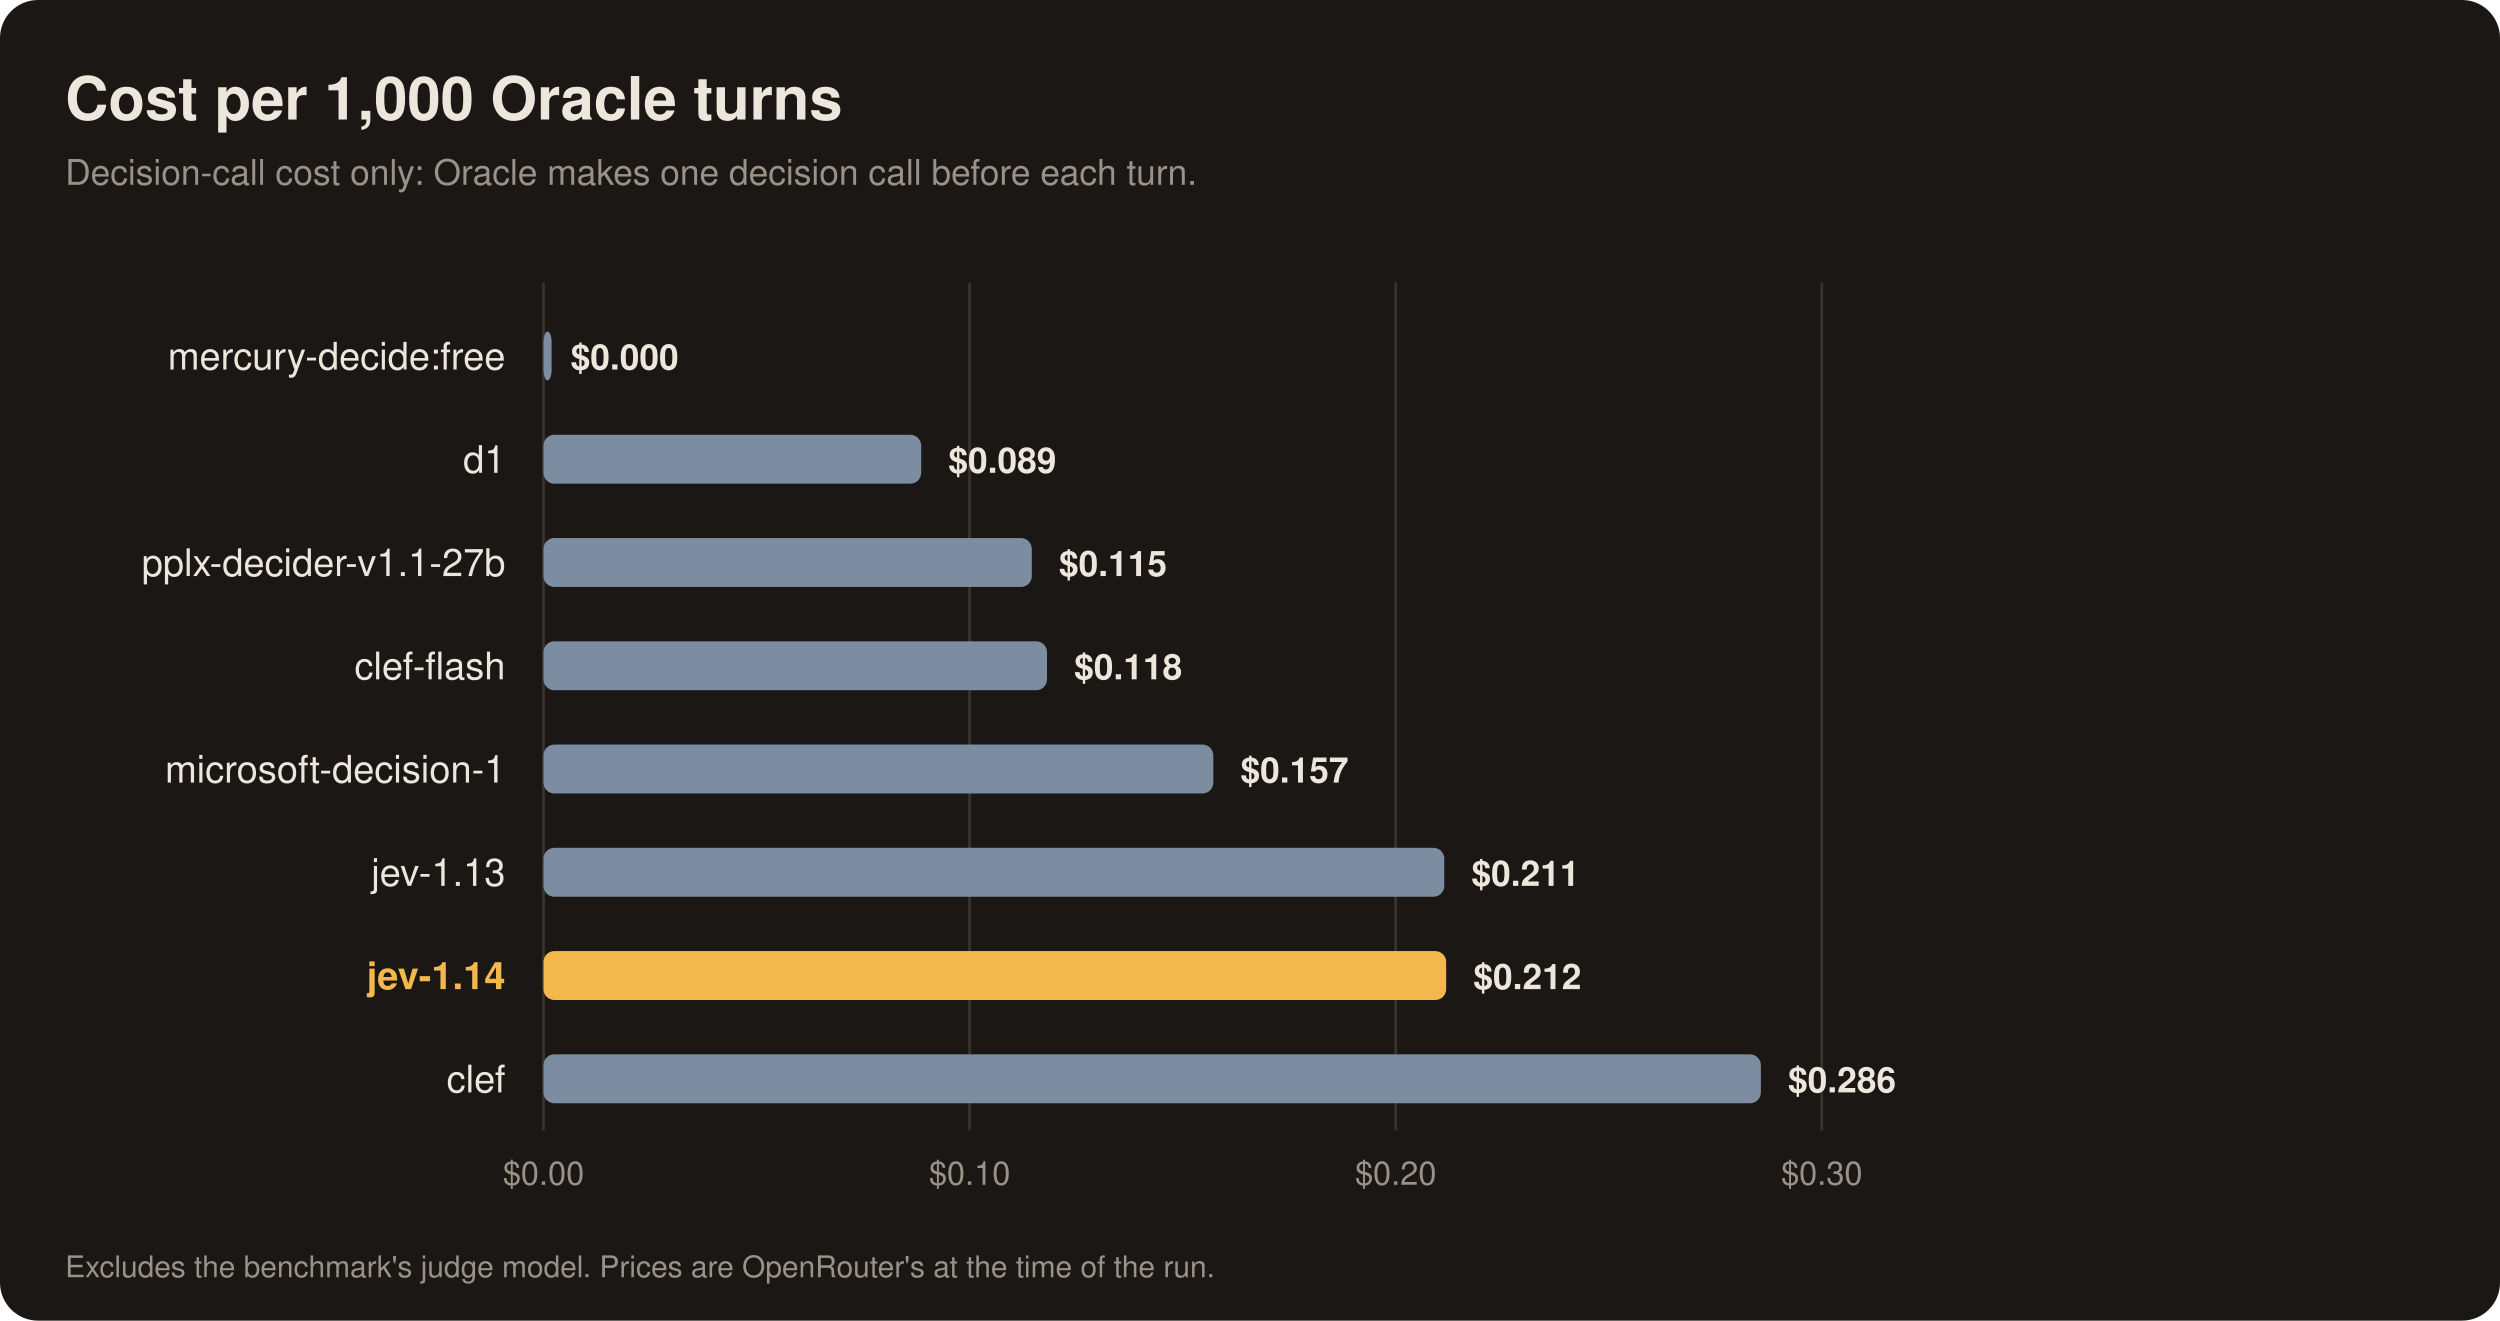
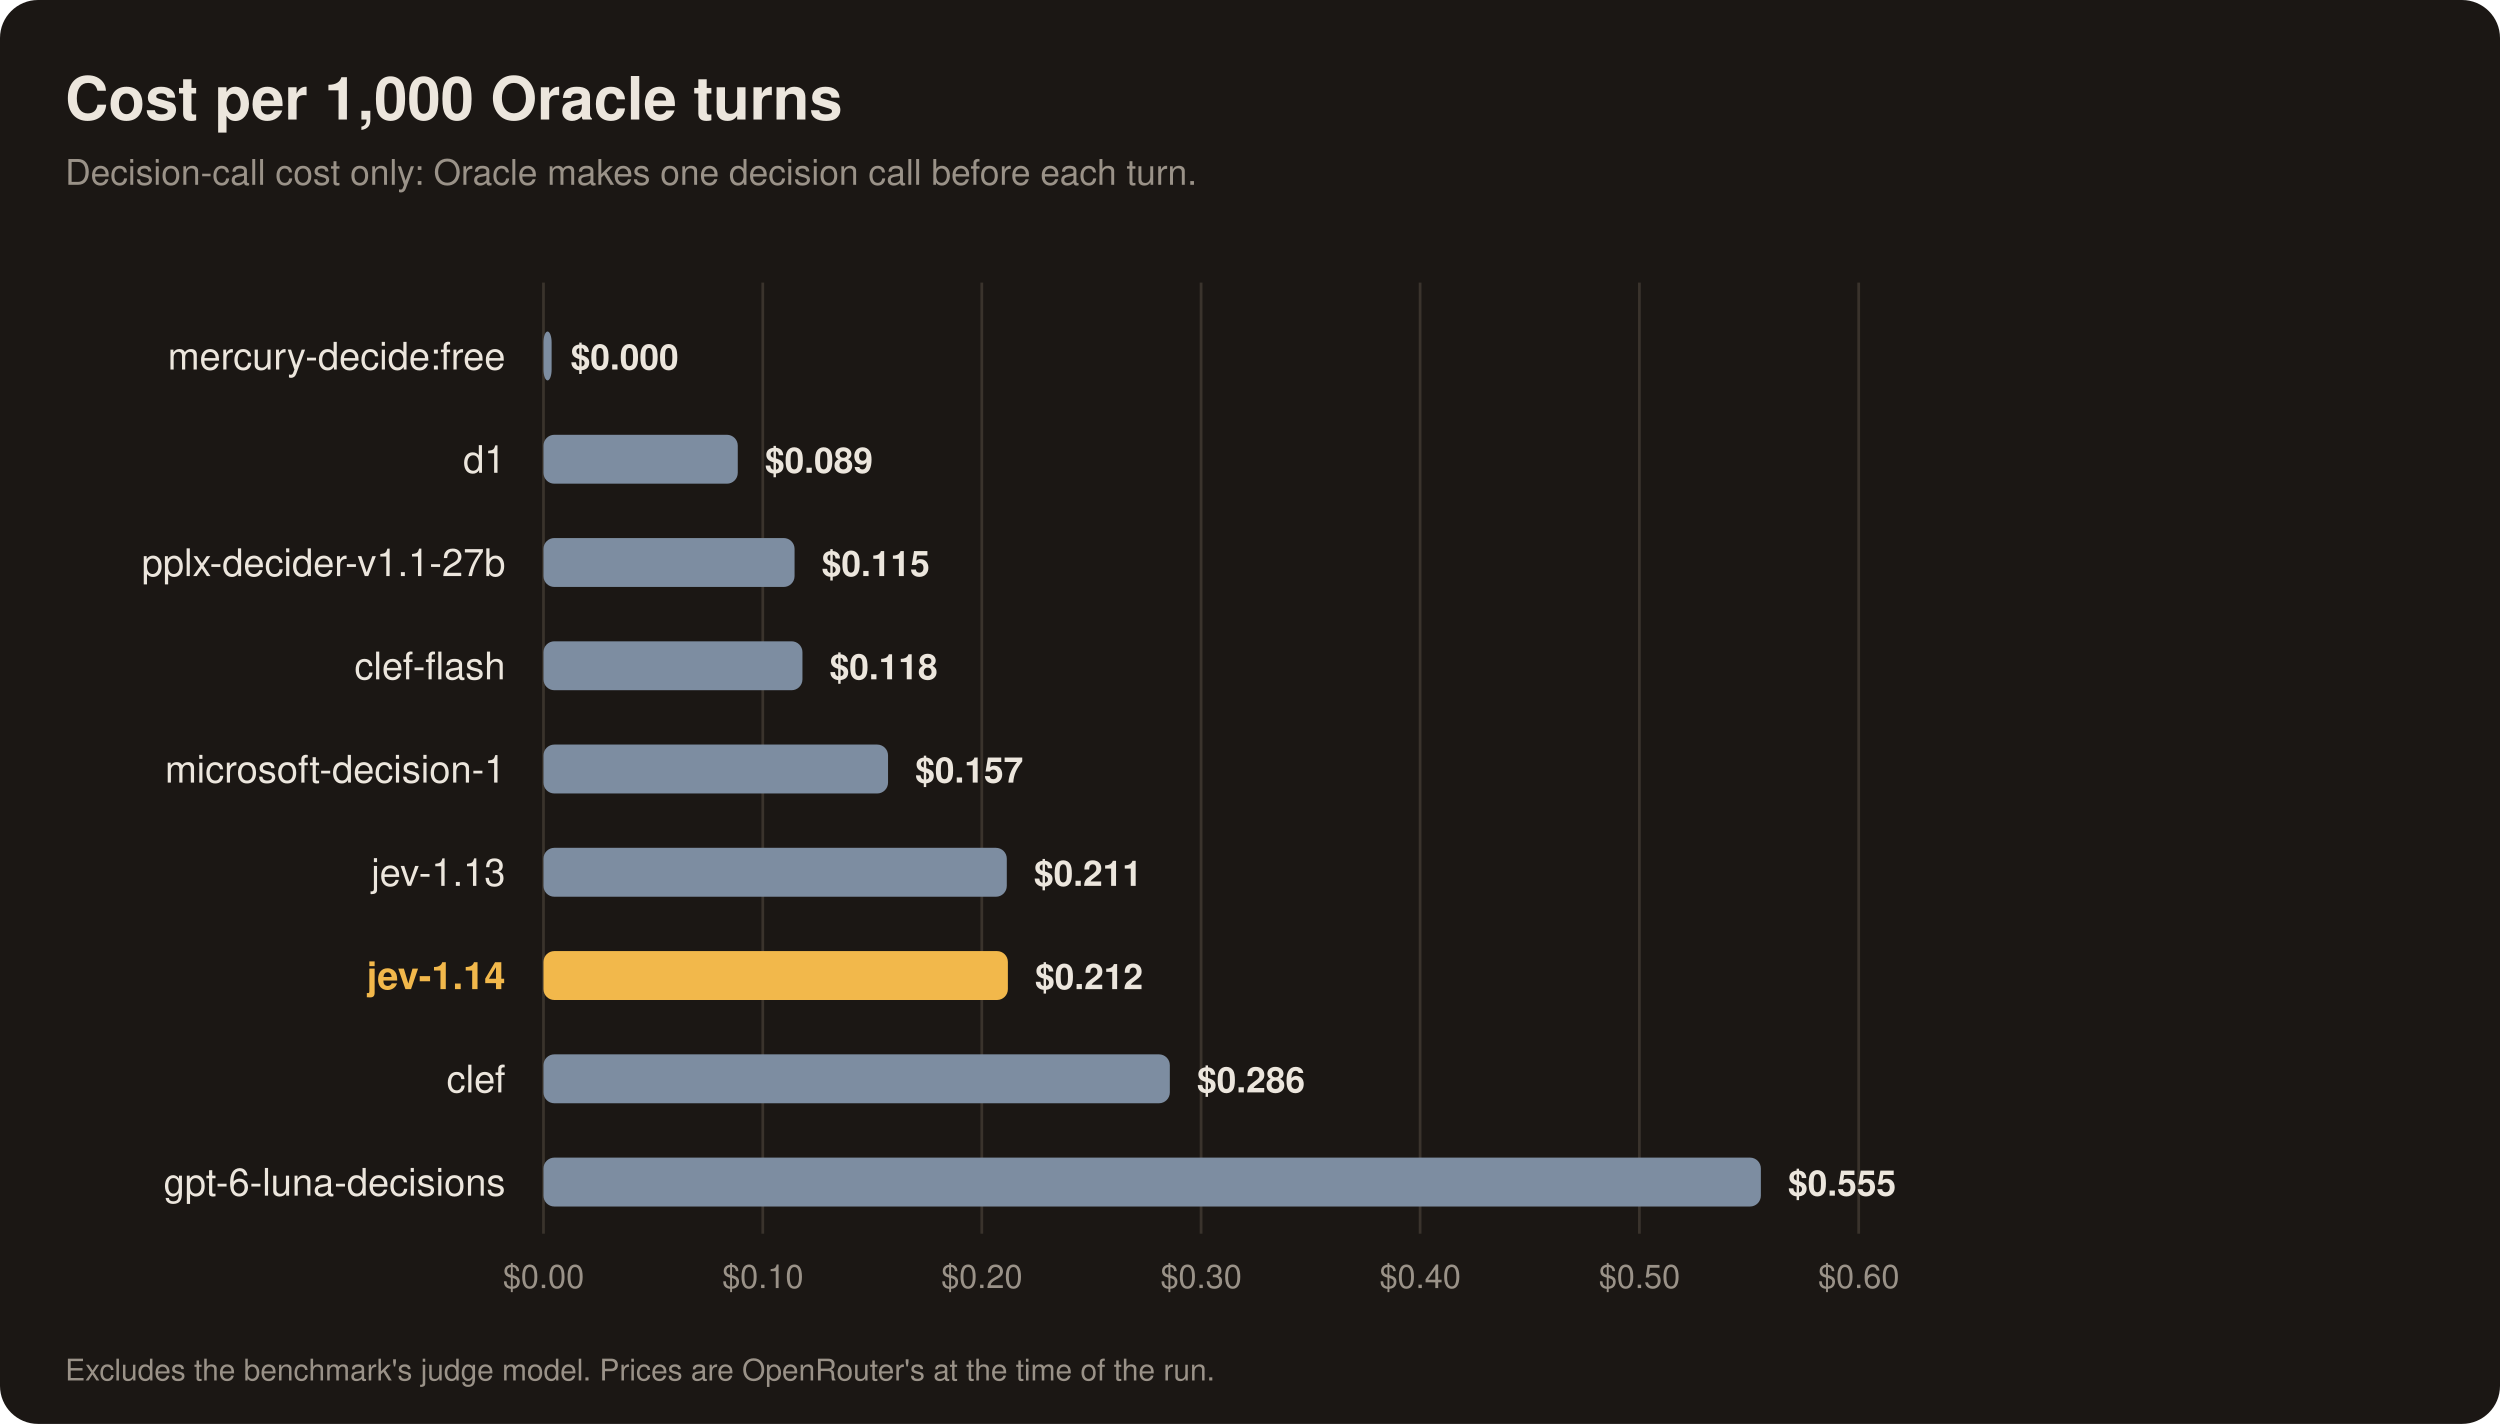
- <svg xmlns="http://www.w3.org/2000/svg" viewBox="0 0 920 486" width="920" role="img" aria-label="Cost per 1,000 Oracle turns" font-family="-apple-system,BlinkMacSystemFont,'Segoe UI',Helvetica,Arial,sans-serif">
-   <rect width="920" height="486" rx="14" fill="#1b1714" />
+ <svg xmlns="http://www.w3.org/2000/svg" viewBox="0 0 920 524" width="920" role="img" aria-label="Cost per 1,000 Oracle turns" font-family="-apple-system,BlinkMacSystemFont,'Segoe UI',Helvetica,Arial,sans-serif">
+   <rect width="920" height="524" rx="14" fill="#1b1714" />
  <text x="24.0" y="44.0" font-size="22" font-weight="700" fill="#ece6dd" text-anchor="start">Cost per 1,000 Oracle turns</text>
  <text x="24.0" y="68.0" font-size="13" font-weight="400" fill="#9a9288" text-anchor="start">Decision-call cost only: Oracle makes one decision call before each turn.</text>
-   <line x1="200.0" y1="104.0" x2="200.0" y2="416.0" stroke="#3a332c" stroke-width="1.0" />
-   <text x="200.0" y="436.0" font-size="12" font-weight="400" fill="#9a9288" text-anchor="middle">$0.00</text>
-   <line x1="356.8" y1="104.0" x2="356.8" y2="416.0" stroke="#3a332c" stroke-width="1.0" />
-   <text x="356.8" y="436.0" font-size="12" font-weight="400" fill="#9a9288" text-anchor="middle">$0.10</text>
-   <line x1="513.6" y1="104.0" x2="513.6" y2="416.0" stroke="#3a332c" stroke-width="1.0" />
-   <text x="513.6" y="436.0" font-size="12" font-weight="400" fill="#9a9288" text-anchor="middle">$0.20</text>
-   <line x1="670.4" y1="104.0" x2="670.4" y2="416.0" stroke="#3a332c" stroke-width="1.0" />
-   <text x="670.4" y="436.0" font-size="12" font-weight="400" fill="#9a9288" text-anchor="middle">$0.30</text>
+   <line x1="200.0" y1="104.0" x2="200.0" y2="454.0" stroke="#3a332c" stroke-width="1.0" />
+   <text x="200.0" y="474.0" font-size="12" font-weight="400" fill="#9a9288" text-anchor="middle">$0.00</text>
+   <line x1="280.7" y1="104.0" x2="280.7" y2="454.0" stroke="#3a332c" stroke-width="1.0" />
+   <text x="280.7" y="474.0" font-size="12" font-weight="400" fill="#9a9288" text-anchor="middle">$0.10</text>
+   <line x1="361.3" y1="104.0" x2="361.3" y2="454.0" stroke="#3a332c" stroke-width="1.0" />
+   <text x="361.3" y="474.0" font-size="12" font-weight="400" fill="#9a9288" text-anchor="middle">$0.20</text>
+   <line x1="442.0" y1="104.0" x2="442.0" y2="454.0" stroke="#3a332c" stroke-width="1.0" />
+   <text x="442.0" y="474.0" font-size="12" font-weight="400" fill="#9a9288" text-anchor="middle">$0.30</text>
+   <line x1="522.6" y1="104.0" x2="522.6" y2="454.0" stroke="#3a332c" stroke-width="1.0" />
+   <text x="522.6" y="474.0" font-size="12" font-weight="400" fill="#9a9288" text-anchor="middle">$0.40</text>
+   <line x1="603.3" y1="104.0" x2="603.3" y2="454.0" stroke="#3a332c" stroke-width="1.0" />
+   <text x="603.3" y="474.0" font-size="12" font-weight="400" fill="#9a9288" text-anchor="middle">$0.50</text>
+   <line x1="684.0" y1="104.0" x2="684.0" y2="454.0" stroke="#3a332c" stroke-width="1.0" />
+   <text x="684.0" y="474.0" font-size="12" font-weight="400" fill="#9a9288" text-anchor="middle">$0.60</text>
  <text x="186.0" y="136.0" font-size="14" font-weight="500" fill="#ece6dd" text-anchor="end">mercury-decide:free</text>
  <rect x="200.0" y="122.0" width="3.0" height="18.0" rx="4.0" fill="#7d8da1" />
  <text x="210.0" y="136.0" font-size="13" font-weight="600" fill="#ece6dd" text-anchor="start">$0.000</text>
  <text x="186.0" y="174.0" font-size="14" font-weight="500" fill="#ece6dd" text-anchor="end">d1</text>
-   <rect x="200.0" y="160.0" width="139.0" height="18.0" rx="4.0" fill="#7d8da1" />
-   <text x="349.0" y="174.0" font-size="13" font-weight="600" fill="#ece6dd" text-anchor="start">$0.089</text>
+   <rect x="200.0" y="160.0" width="71.5" height="18.0" rx="4.0" fill="#7d8da1" />
+   <text x="281.5" y="174.0" font-size="13" font-weight="600" fill="#ece6dd" text-anchor="start">$0.089</text>
  <text x="186.0" y="212.0" font-size="14" font-weight="500" fill="#ece6dd" text-anchor="end">pplx-decider-v1.1-27b</text>
-   <rect x="200.0" y="198.0" width="179.7" height="18.0" rx="4.0" fill="#7d8da1" />
-   <text x="389.7" y="212.0" font-size="13" font-weight="600" fill="#ece6dd" text-anchor="start">$0.115</text>
+   <rect x="200.0" y="198.0" width="92.4" height="18.0" rx="4.0" fill="#7d8da1" />
+   <text x="302.4" y="212.0" font-size="13" font-weight="600" fill="#ece6dd" text-anchor="start">$0.115</text>
  <text x="186.0" y="250.0" font-size="14" font-weight="500" fill="#ece6dd" text-anchor="end">clef-flash</text>
-   <rect x="200.0" y="236.0" width="185.3" height="18.0" rx="4.0" fill="#7d8da1" />
-   <text x="395.3" y="250.0" font-size="13" font-weight="600" fill="#ece6dd" text-anchor="start">$0.118</text>
+   <rect x="200.0" y="236.0" width="95.3" height="18.0" rx="4.0" fill="#7d8da1" />
+   <text x="305.3" y="250.0" font-size="13" font-weight="600" fill="#ece6dd" text-anchor="start">$0.118</text>
  <text x="186.0" y="288.0" font-size="14" font-weight="500" fill="#ece6dd" text-anchor="end">microsoft-decision-1</text>
-   <rect x="200.0" y="274.0" width="246.5" height="18.0" rx="4.0" fill="#7d8da1" />
-   <text x="456.5" y="288.0" font-size="13" font-weight="600" fill="#ece6dd" text-anchor="start">$0.157</text>
+   <rect x="200.0" y="274.0" width="126.8" height="18.0" rx="4.0" fill="#7d8da1" />
+   <text x="336.8" y="288.0" font-size="13" font-weight="600" fill="#ece6dd" text-anchor="start">$0.157</text>
  <text x="186.0" y="326.0" font-size="14" font-weight="500" fill="#ece6dd" text-anchor="end">jev-1.13</text>
-   <rect x="200.0" y="312.0" width="331.5" height="18.0" rx="4.0" fill="#7d8da1" />
-   <text x="541.5" y="326.0" font-size="13" font-weight="600" fill="#ece6dd" text-anchor="start">$0.211</text>
+   <rect x="200.0" y="312.0" width="170.5" height="18.0" rx="4.0" fill="#7d8da1" />
+   <text x="380.5" y="326.0" font-size="13" font-weight="600" fill="#ece6dd" text-anchor="start">$0.211</text>
  <text x="186.0" y="364.0" font-size="14" font-weight="700" fill="#f2b84b" text-anchor="end">jev-1.14</text>
-   <rect x="200.0" y="350.0" width="332.2" height="18.0" rx="4.0" fill="#f2b84b" />
-   <text x="542.2" y="364.0" font-size="13" font-weight="600" fill="#ece6dd" text-anchor="start">$0.212</text>
+   <rect x="200.0" y="350.0" width="170.9" height="18.0" rx="4.0" fill="#f2b84b" />
+   <text x="380.9" y="364.0" font-size="13" font-weight="600" fill="#ece6dd" text-anchor="start">$0.212</text>
  <text x="186.0" y="402.0" font-size="14" font-weight="500" fill="#ece6dd" text-anchor="end">clef</text>
-   <rect x="200.0" y="388.0" width="448.0" height="18.0" rx="4.0" fill="#7d8da1" />
-   <text x="658.0" y="402.0" font-size="13" font-weight="600" fill="#ece6dd" text-anchor="start">$0.286</text>
-   <text x="24.0" y="470.0" font-size="11" font-weight="400" fill="#9a9288" text-anchor="start">Excludes the benchmark's judge model. Prices are OpenRouter's at the time of the run.</text>
+   <rect x="200.0" y="388.0" width="230.5" height="18.0" rx="4.0" fill="#7d8da1" />
+   <text x="440.5" y="402.0" font-size="13" font-weight="600" fill="#ece6dd" text-anchor="start">$0.286</text>
+   <text x="186.0" y="440.0" font-size="14" font-weight="500" fill="#ece6dd" text-anchor="end">gpt-6-luna-decisions</text>
+   <rect x="200.0" y="426.0" width="448.0" height="18.0" rx="4.0" fill="#7d8da1" />
+   <text x="658.0" y="440.0" font-size="13" font-weight="600" fill="#ece6dd" text-anchor="start">$0.555</text>
+   <text x="24.0" y="508.0" font-size="11" font-weight="400" fill="#9a9288" text-anchor="start">Excludes the benchmark's judge model. Prices are OpenRouter's at the time of the run.</text>
</svg>
